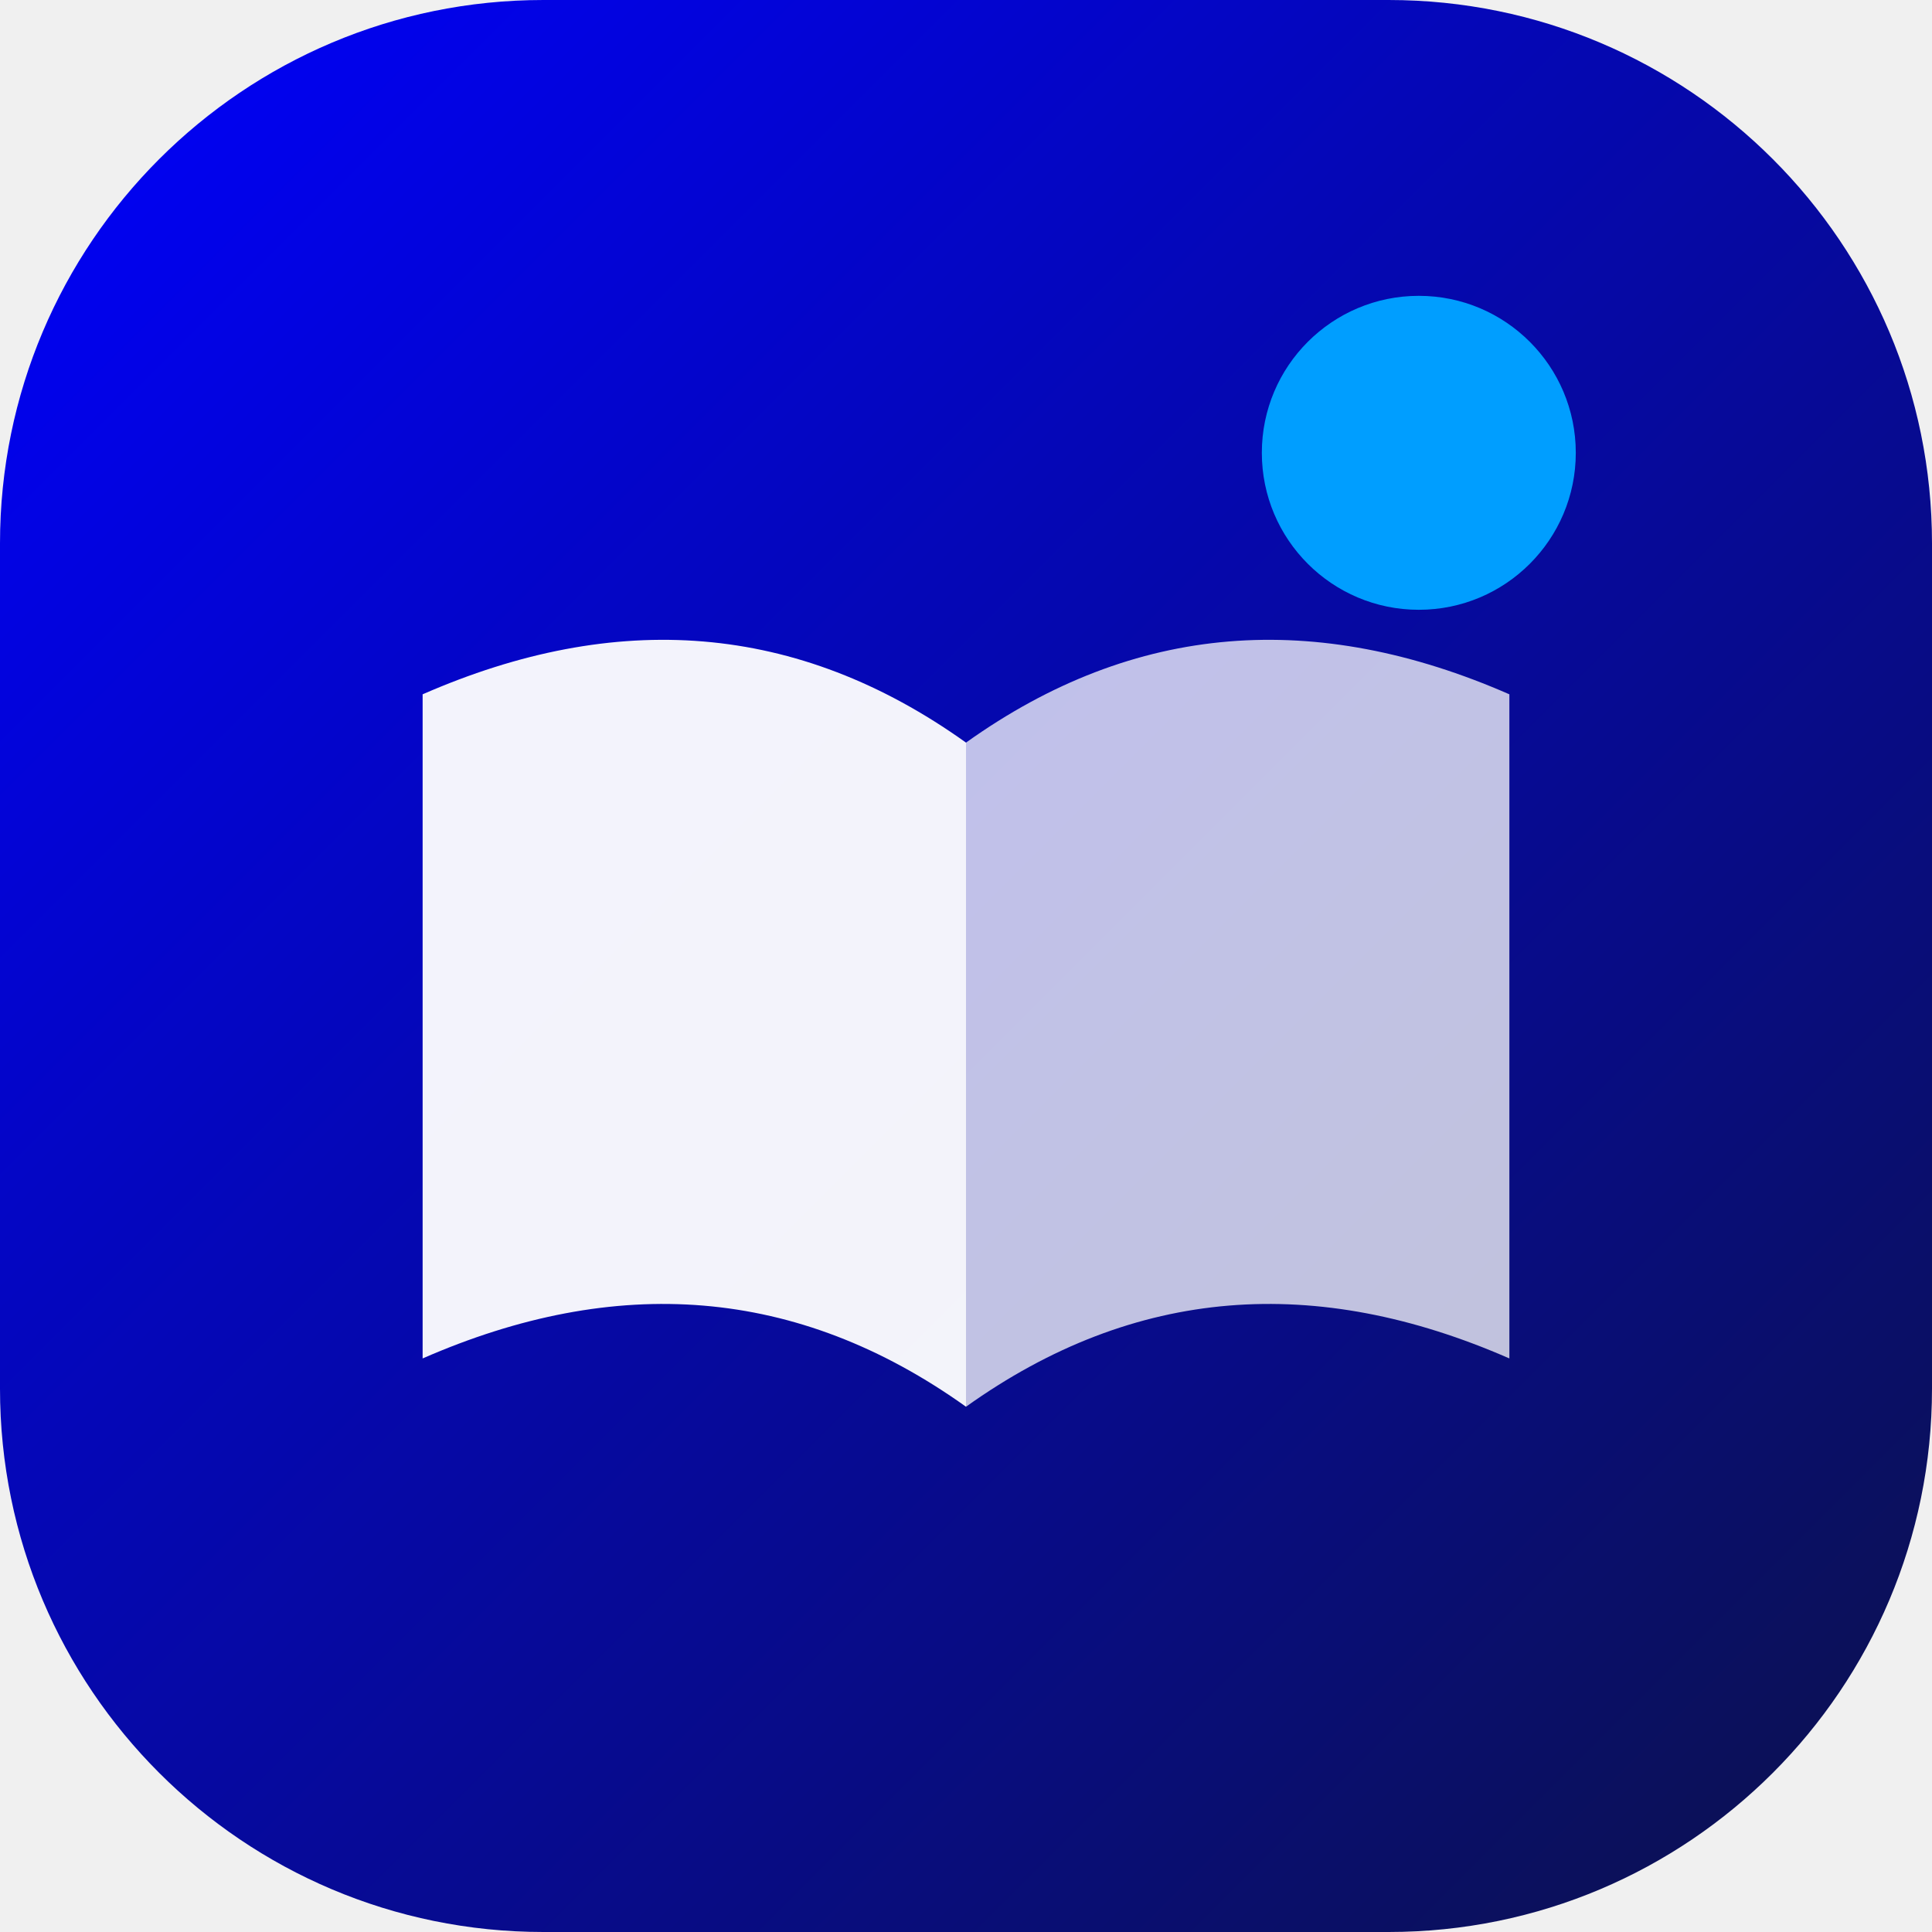
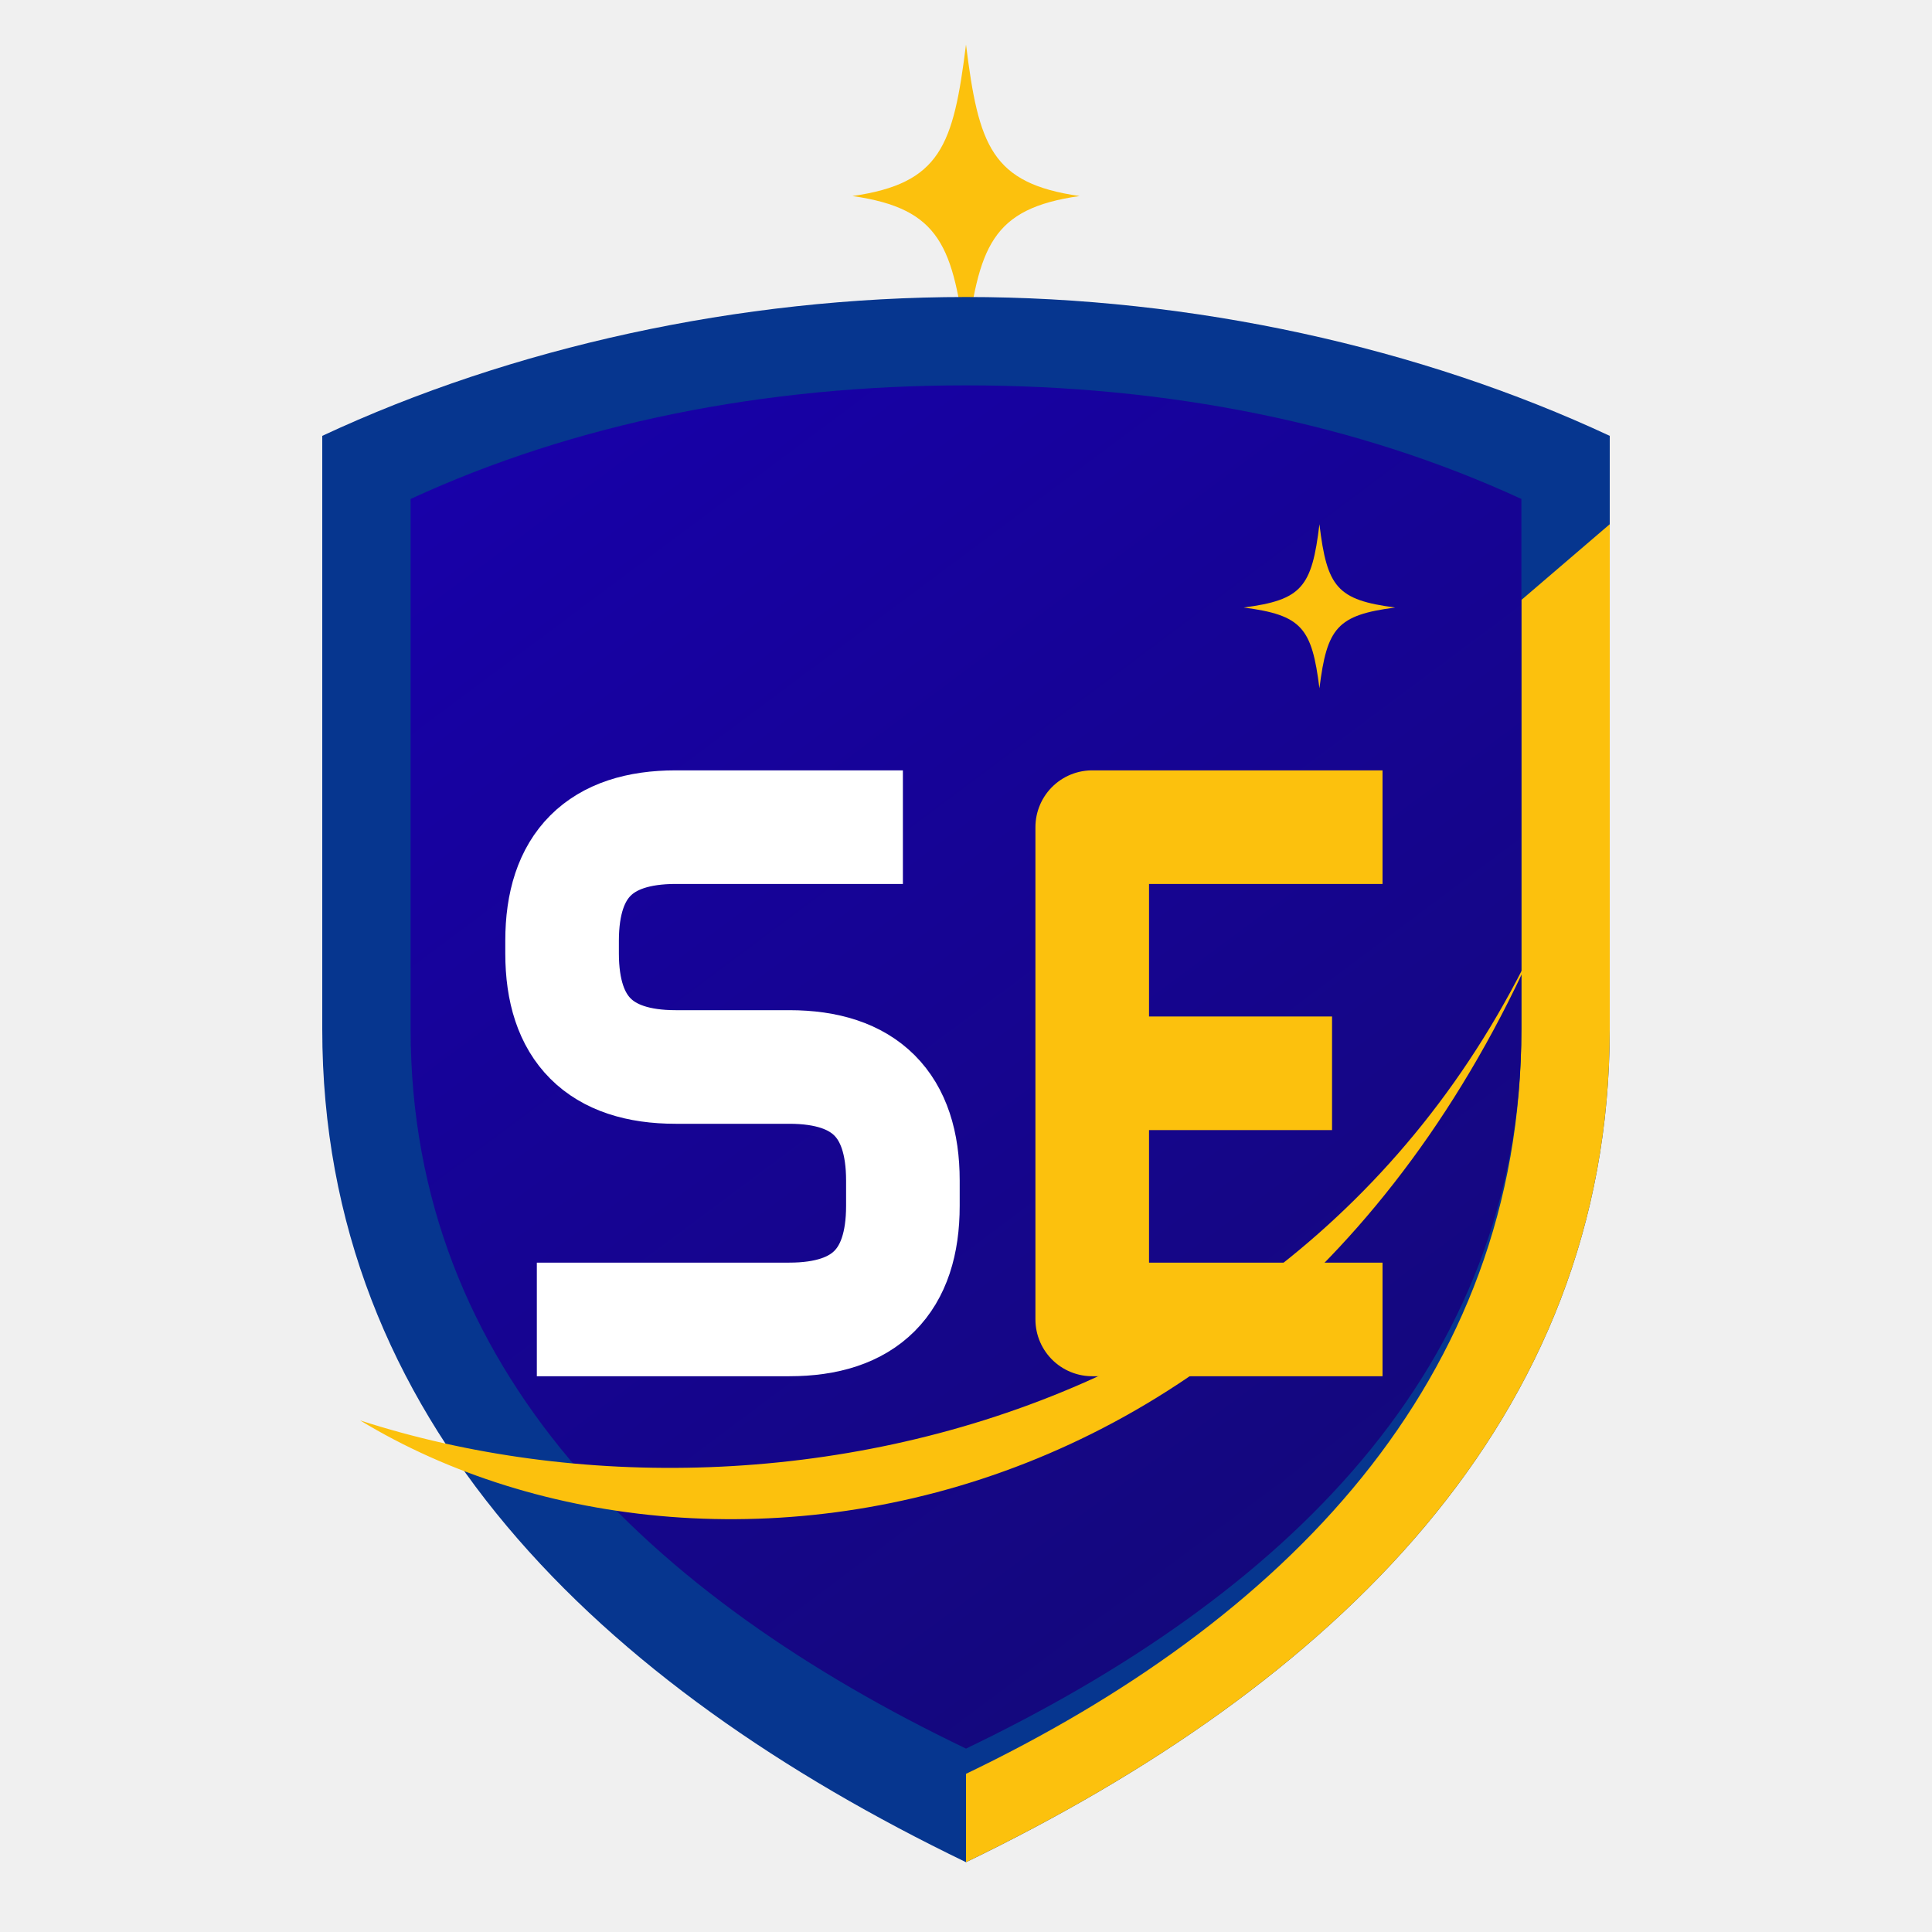
- <svg xmlns="http://www.w3.org/2000/svg" width="64" height="64" viewBox="0 0 32 32">
-   <defs>
-     <linearGradient id="g" x1="0" y1="0" x2="1" y2="1">
-       <stop offset="0" stop-color="#0000FE" />
-       <stop offset="1" stop-color="#0C1249" />
-     </linearGradient>
-   </defs>
-   <rect width="32" height="32" rx="9" fill="url(#g)" />
-   <g transform="translate(0 0) scale(1)">
-     <path d="M7 11.5c3.2-1.4 6.2-1.2 9 .8v11c-2.8-2-5.8-2.2-9-.8v-11Z" fill="#fff" opacity="0.95" />
-     <path d="M25 11.5c-3.2-1.4-6.2-1.2-9 .8v11c2.8-2 5.8-2.2 9-.8v-11Z" fill="#fff" opacity="0.75" />
-     <circle cx="23.5" cy="7.5" r="2.6" fill="#009EFF" />
+ <svg xmlns="http://www.w3.org/2000/svg" width="64" height="64" viewBox="0 0 153.061 153.061">
+   <g transform="translate(16.53061 1.530612)">
+     <defs>
+       <linearGradient id="face" x1="0" y1="0" x2="0.6" y2="1">
+         <stop offset="0" stop-color="#1800AB" />
+         <stop offset="1" stop-color="#14087C" />
+       </linearGradient>
+     </defs>
+     <path d="M60 2C61 10 62 13 69 14C62 15 61 18 60 26C59 18 58 15 51 14C58 13 59 10 60 2Z" fill="#FCC10D" />
+     <path d="M60 22C78 22 96 26 111 33V80C111 111 89 132 60 146C31 132 9 111 9 80V33C24 26 42 22 60 22Z" fill="#06368F" />
+     <path d="M111 40V80C111 111 89 132 60 146V139C85 127 104 108 104 80V46Z" fill="#FCC10D" />
+     <path d="M60 29C76 29 91 32 104 38V80C104 107 85 125 60 137C35 125 16 107 16 80V38C29 32 44 29 60 29Z" fill="url(#face)" />
+     <path d="M88 40C88.6 45 89.4 46 94 46.6C89.4 47.2 88.6 48.2 88 53C87.4 48.2 86.6 47.2 82 46.6C86.6 46 87.4 45 88 40Z" fill="#FCC10D" />
+     <path d="M55 64H37Q28 64 28 73V74Q28 83 37 83H46Q55 83 55 92V94Q55 103 46 103H26" fill="none" stroke="#fff" stroke-width="9" stroke-linejoin="round" />
+     <path d="M93 64H70V103H93M70 83.5H89" fill="none" stroke="#FCC10D" stroke-width="9" stroke-linejoin="round" />
+     <path d="M12 111C40 128 92 120 110 60C96 110 46 122 12 111Z" fill="#FCC10D" />
  </g>
</svg>
